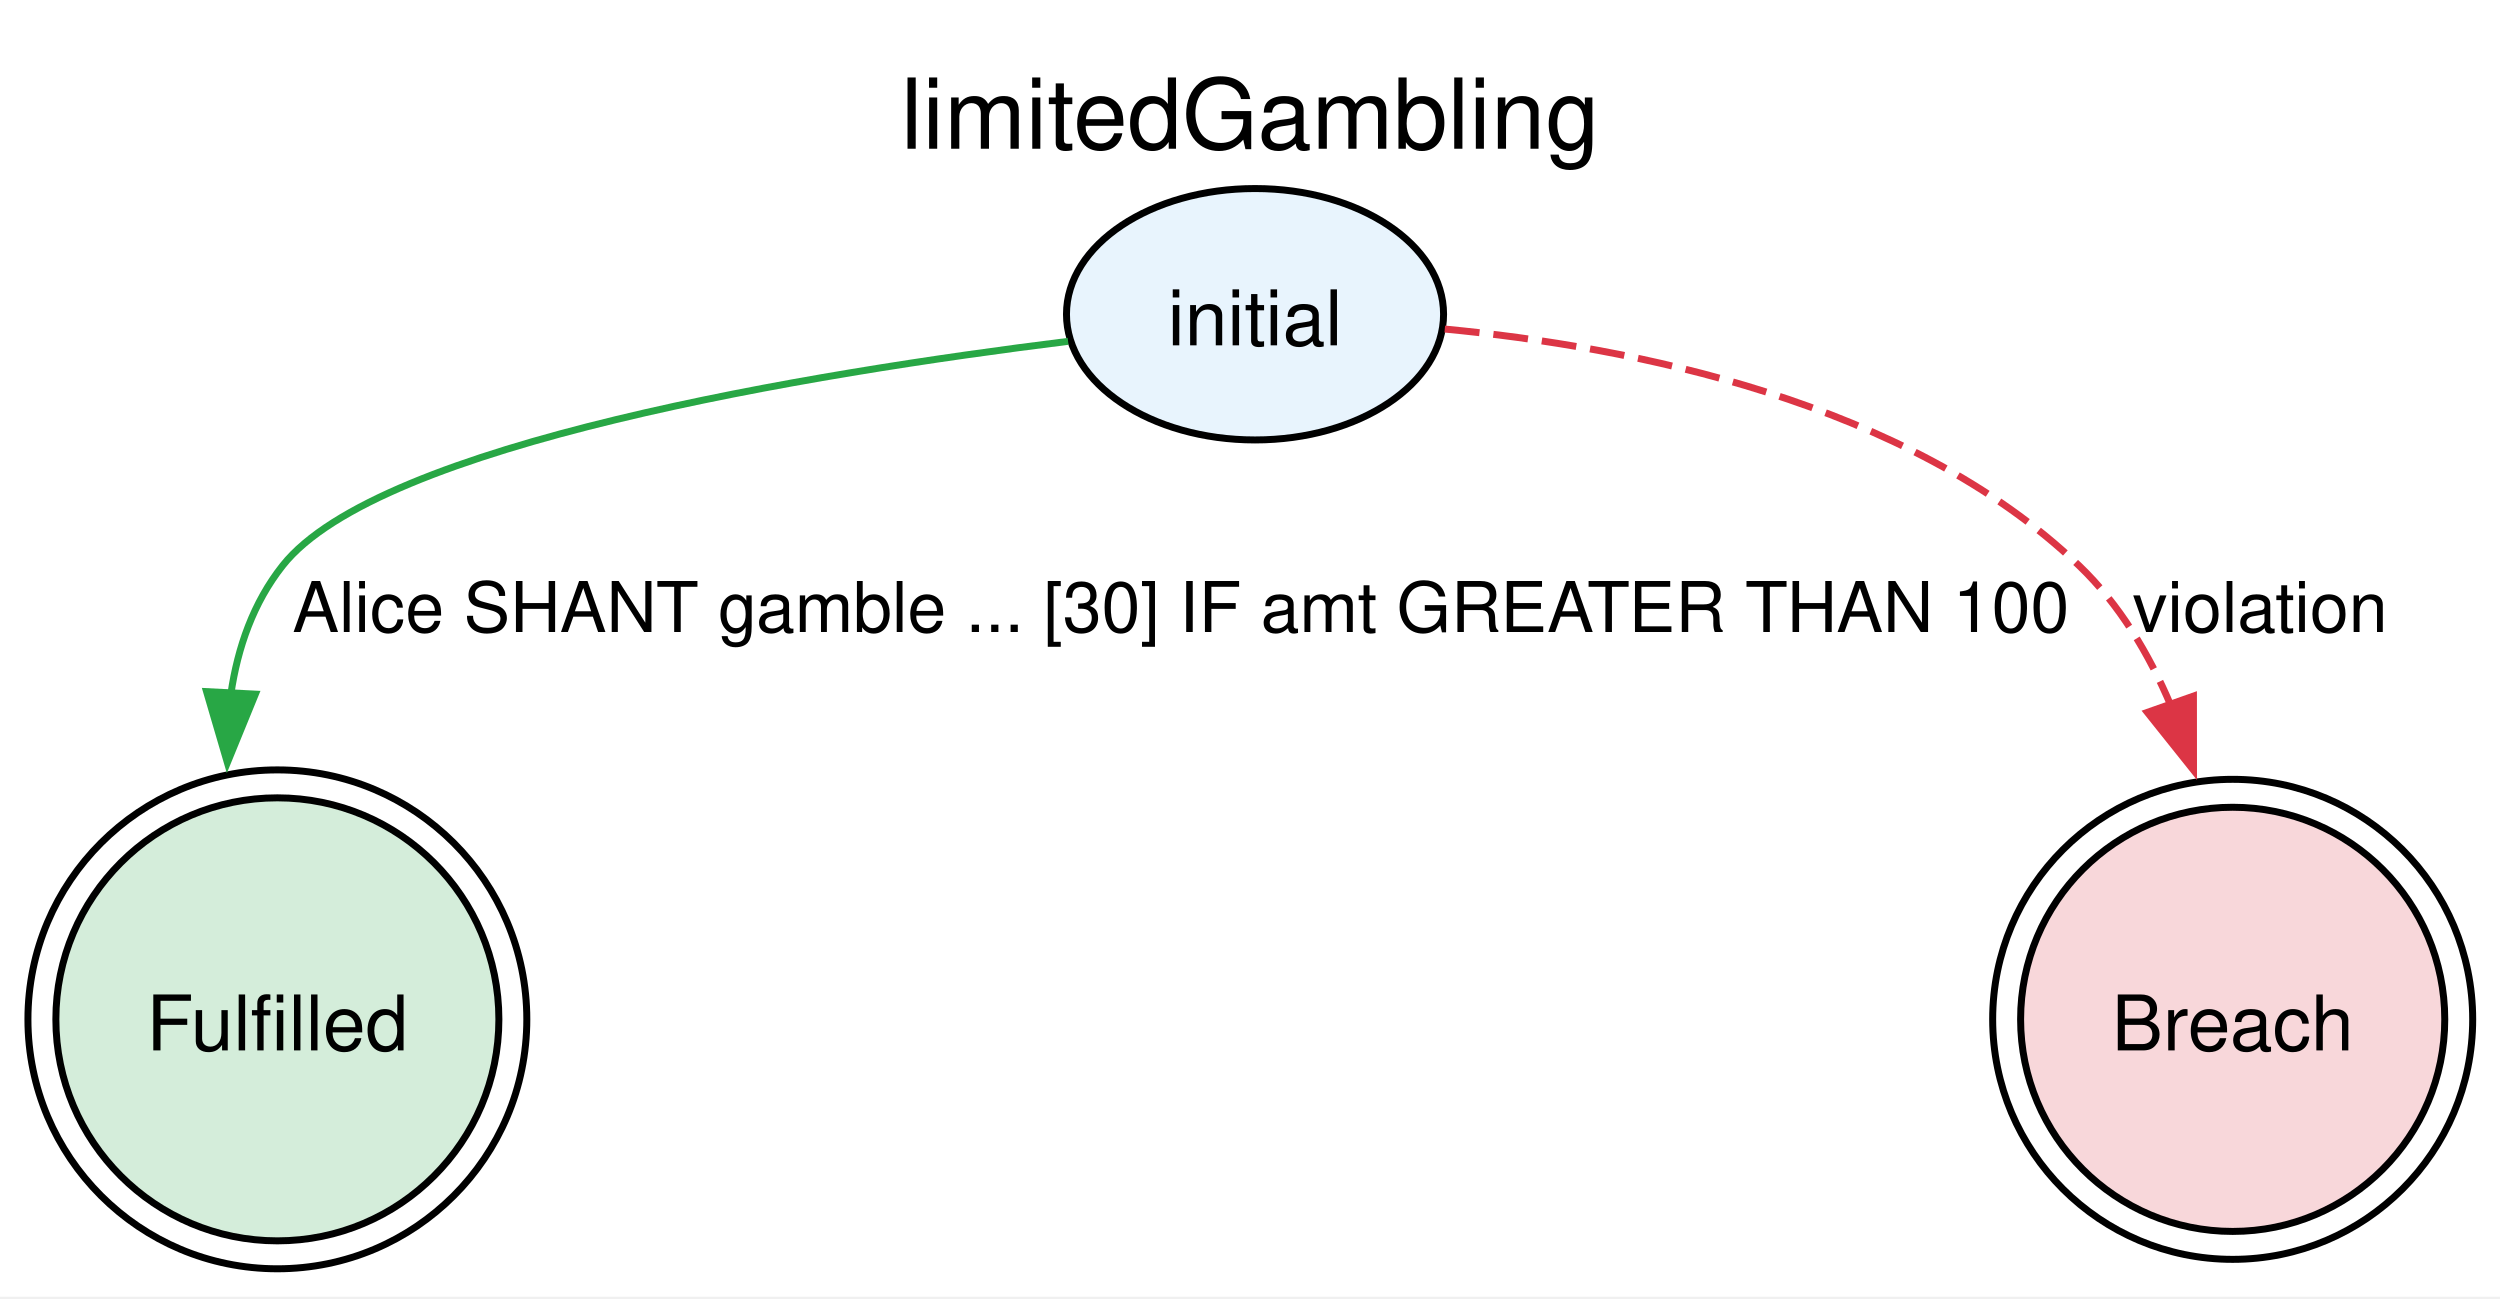
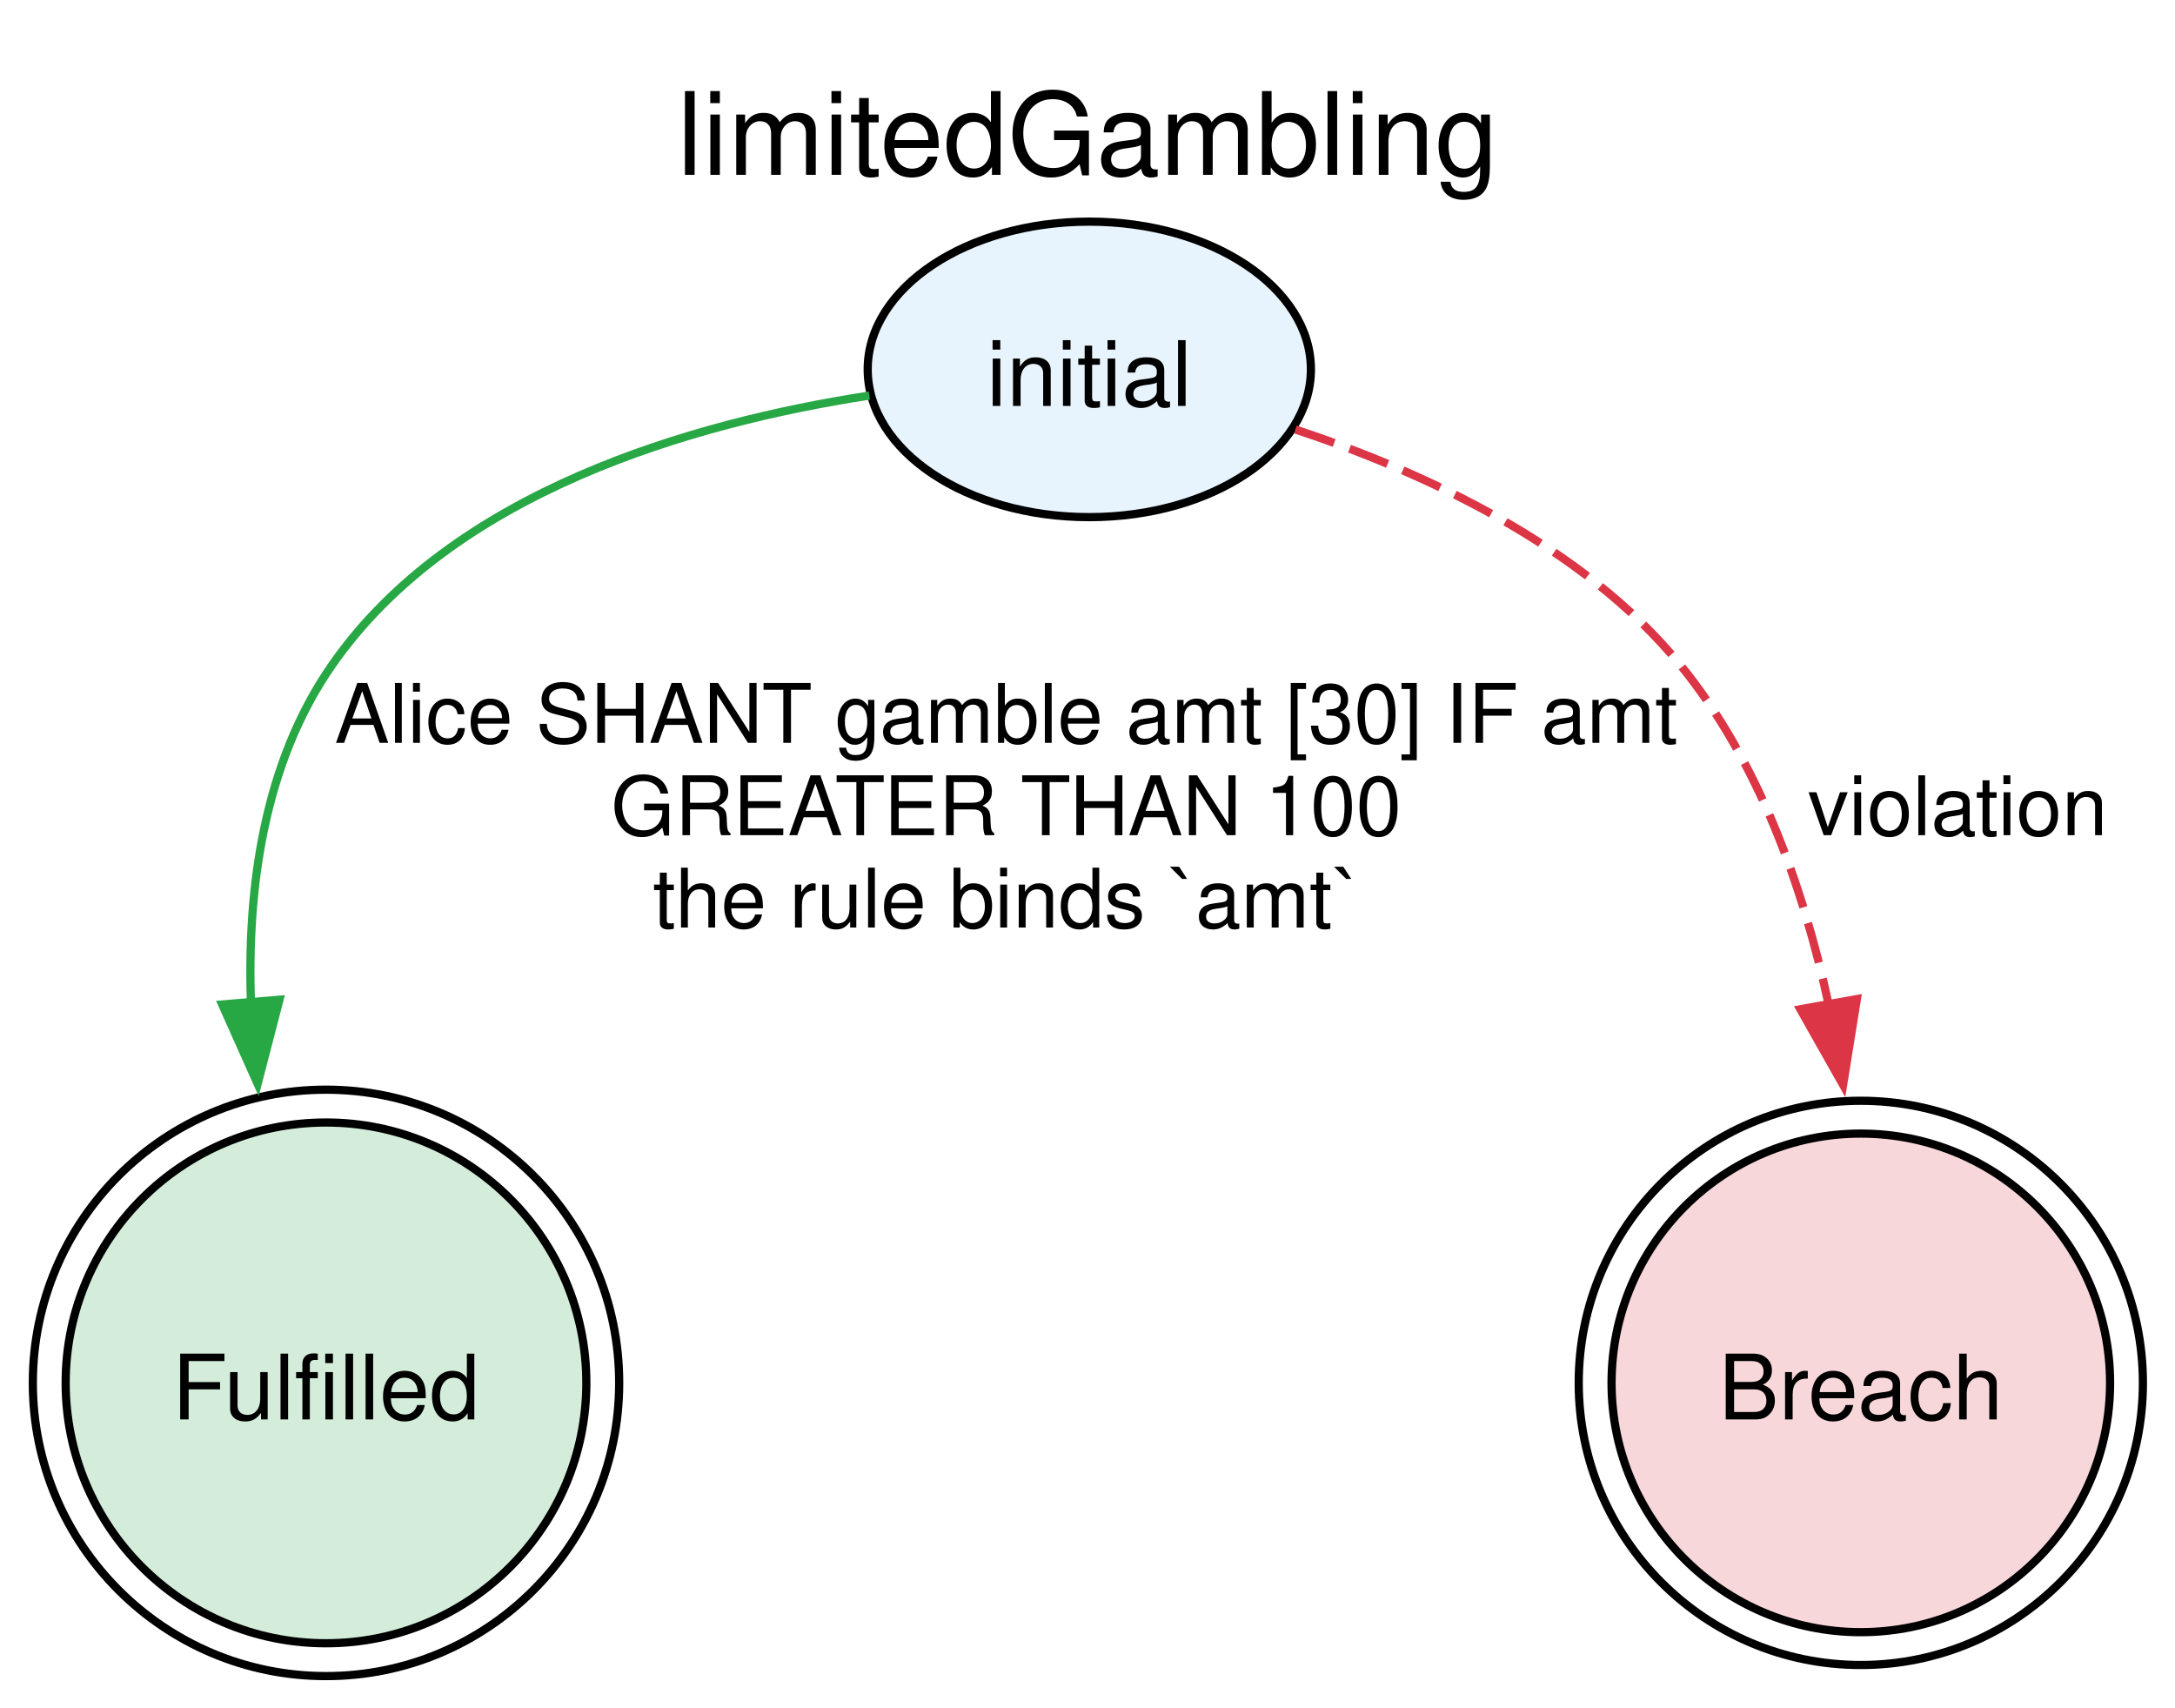
- <svg xmlns="http://www.w3.org/2000/svg" width="358pt" height="186pt" viewBox="0.00 0.00 358.00 186.00">
-   <g id="graph0" class="graph" transform="scale(1 1) rotate(0) translate(4 181.69)">
-     <polygon fill="white" stroke="none" points="-4,4 -4,-181.69 354.09,-181.69 354.09,4 -4,4" />
-     <text xml:space="preserve" text-anchor="middle" x="175.04" y="-160.39" font-family="Helvetica,sans-Serif" font-size="14.00">limitedGambling</text>
+ <svg xmlns="http://www.w3.org/2000/svg" width="265pt" height="208pt" viewBox="0.00 0.00 265.00 208.00">
+   <g id="graph0" class="graph" transform="scale(1 1) rotate(0) translate(4 204.19)">
+     <polygon fill="white" stroke="none" points="-4,4 -4,-204.19 261.09,-204.19 261.09,4 -4,4" />
+     <text xml:space="preserve" text-anchor="middle" x="128.54" y="-182.89" font-family="Helvetica,sans-Serif" font-size="14.00">limitedGambling</text>
    <g id="node1" class="node">
-       <ellipse fill="#e8f4fd" stroke="black" cx="175.72" cy="-136.69" rx="27" ry="18" />
-       <text xml:space="preserve" text-anchor="middle" x="175.72" y="-132.24" font-family="Helvetica,sans-Serif" font-size="11.00">initial</text>
+       <ellipse fill="#e8f4fd" stroke="black" cx="128.72" cy="-159.19" rx="27" ry="18" />
+       <text xml:space="preserve" text-anchor="middle" x="128.72" y="-154.74" font-family="Helvetica,sans-Serif" font-size="11.00">initial</text>
    </g>
    <g id="node2" class="node">
      <ellipse fill="#d4edda" stroke="black" cx="35.72" cy="-35.72" rx="31.72" ry="31.72" />
      <ellipse fill="none" stroke="black" cx="35.72" cy="-35.72" rx="35.72" ry="35.72" />
      <text xml:space="preserve" text-anchor="middle" x="35.72" y="-31.27" font-family="Helvetica,sans-Serif" font-size="11.00">Fulfilled</text>
    </g>
    <g id="edge1" class="edge">
-       <path fill="none" stroke="#28a745" d="M148.95,-132.81C112.52,-128.28 50.25,-118.16 36.47,-100.69 32.28,-95.39 30.04,-88.99 29.06,-82.31" />
-       <polygon fill="#28a745" stroke="#28a745" points="32.57,-82.29 28.56,-72.48 25.58,-82.65 32.57,-82.29" />
-       <text xml:space="preserve" text-anchor="middle" x="165.1" y="-91.19" font-family="Helvetica,sans-Serif" font-size="10.00">Alice SHANT gamble ... [30] IF amt GREATER THAN 100</text>
+       <path fill="none" stroke="#28a745" d="M101.92,-156C80.3,-152.67 51.16,-144.27 36.47,-123.19 28.21,-111.33 26.06,-96.16 26.58,-81.85" />
+       <polygon fill="#28a745" stroke="#28a745" points="30.05,-82.4 27.39,-72.15 23.07,-81.82 30.05,-82.4" />
+       <text xml:space="preserve" text-anchor="middle" x="118.6" y="-113.69" font-family="Helvetica,sans-Serif" font-size="10.00">Alice SHANT gamble amt [30] IF amt</text>
+       <text xml:space="preserve" text-anchor="middle" x="118.6" y="-102.44" font-family="Helvetica,sans-Serif" font-size="10.00">GREATER THAN 100</text>
+       <text xml:space="preserve" text-anchor="middle" x="118.6" y="-91.19" font-family="Helvetica,sans-Serif" font-size="10.00">the rule binds `amt`</text>
    </g>
    <g id="node3" class="node">
-       <ellipse fill="#f8d7da" stroke="black" cx="315.72" cy="-35.72" rx="30.37" ry="30.37" />
-       <ellipse fill="none" stroke="black" cx="315.72" cy="-35.72" rx="34.37" ry="34.37" />
-       <text xml:space="preserve" text-anchor="middle" x="315.72" y="-31.27" font-family="Helvetica,sans-Serif" font-size="11.00">Breach</text>
+       <ellipse fill="#f8d7da" stroke="black" cx="222.72" cy="-35.72" rx="30.37" ry="30.37" />
+       <ellipse fill="none" stroke="black" cx="222.72" cy="-35.72" rx="34.37" ry="34.37" />
+       <text xml:space="preserve" text-anchor="middle" x="222.72" y="-31.27" font-family="Helvetica,sans-Serif" font-size="11.00">Breach</text>
    </g>
    <g id="edge2" class="edge">
-       <path fill="none" stroke="#dc3545" stroke-dasharray="5,2" d="M202.89,-134.57C229.36,-132.05 269.11,-124.27 293.72,-100.69 299.48,-95.17 303.74,-88.07 306.88,-80.62" />
-       <polygon fill="#dc3545" stroke="#dc3545" points="310.1,-82.01 310.11,-71.41 303.5,-79.68 310.1,-82.01" />
-       <text xml:space="preserve" text-anchor="middle" x="319.64" y="-91.19" font-family="Helvetica,sans-Serif" font-size="10.00">violation</text>
+       <path fill="none" stroke="#dc3545" stroke-dasharray="5,2" d="M153.83,-151.87C169.49,-146.67 188.87,-137.74 200.72,-123.19 210.22,-111.54 215.68,-96.29 218.79,-81.85" />
+       <polygon fill="#dc3545" stroke="#dc3545" points="222.24,-82.48 220.56,-72.02 215.35,-81.24 222.24,-82.48" />
+       <text xml:space="preserve" text-anchor="middle" x="234.52" y="-102.44" font-family="Helvetica,sans-Serif" font-size="10.00">violation</text>
    </g>
  </g>
</svg>
